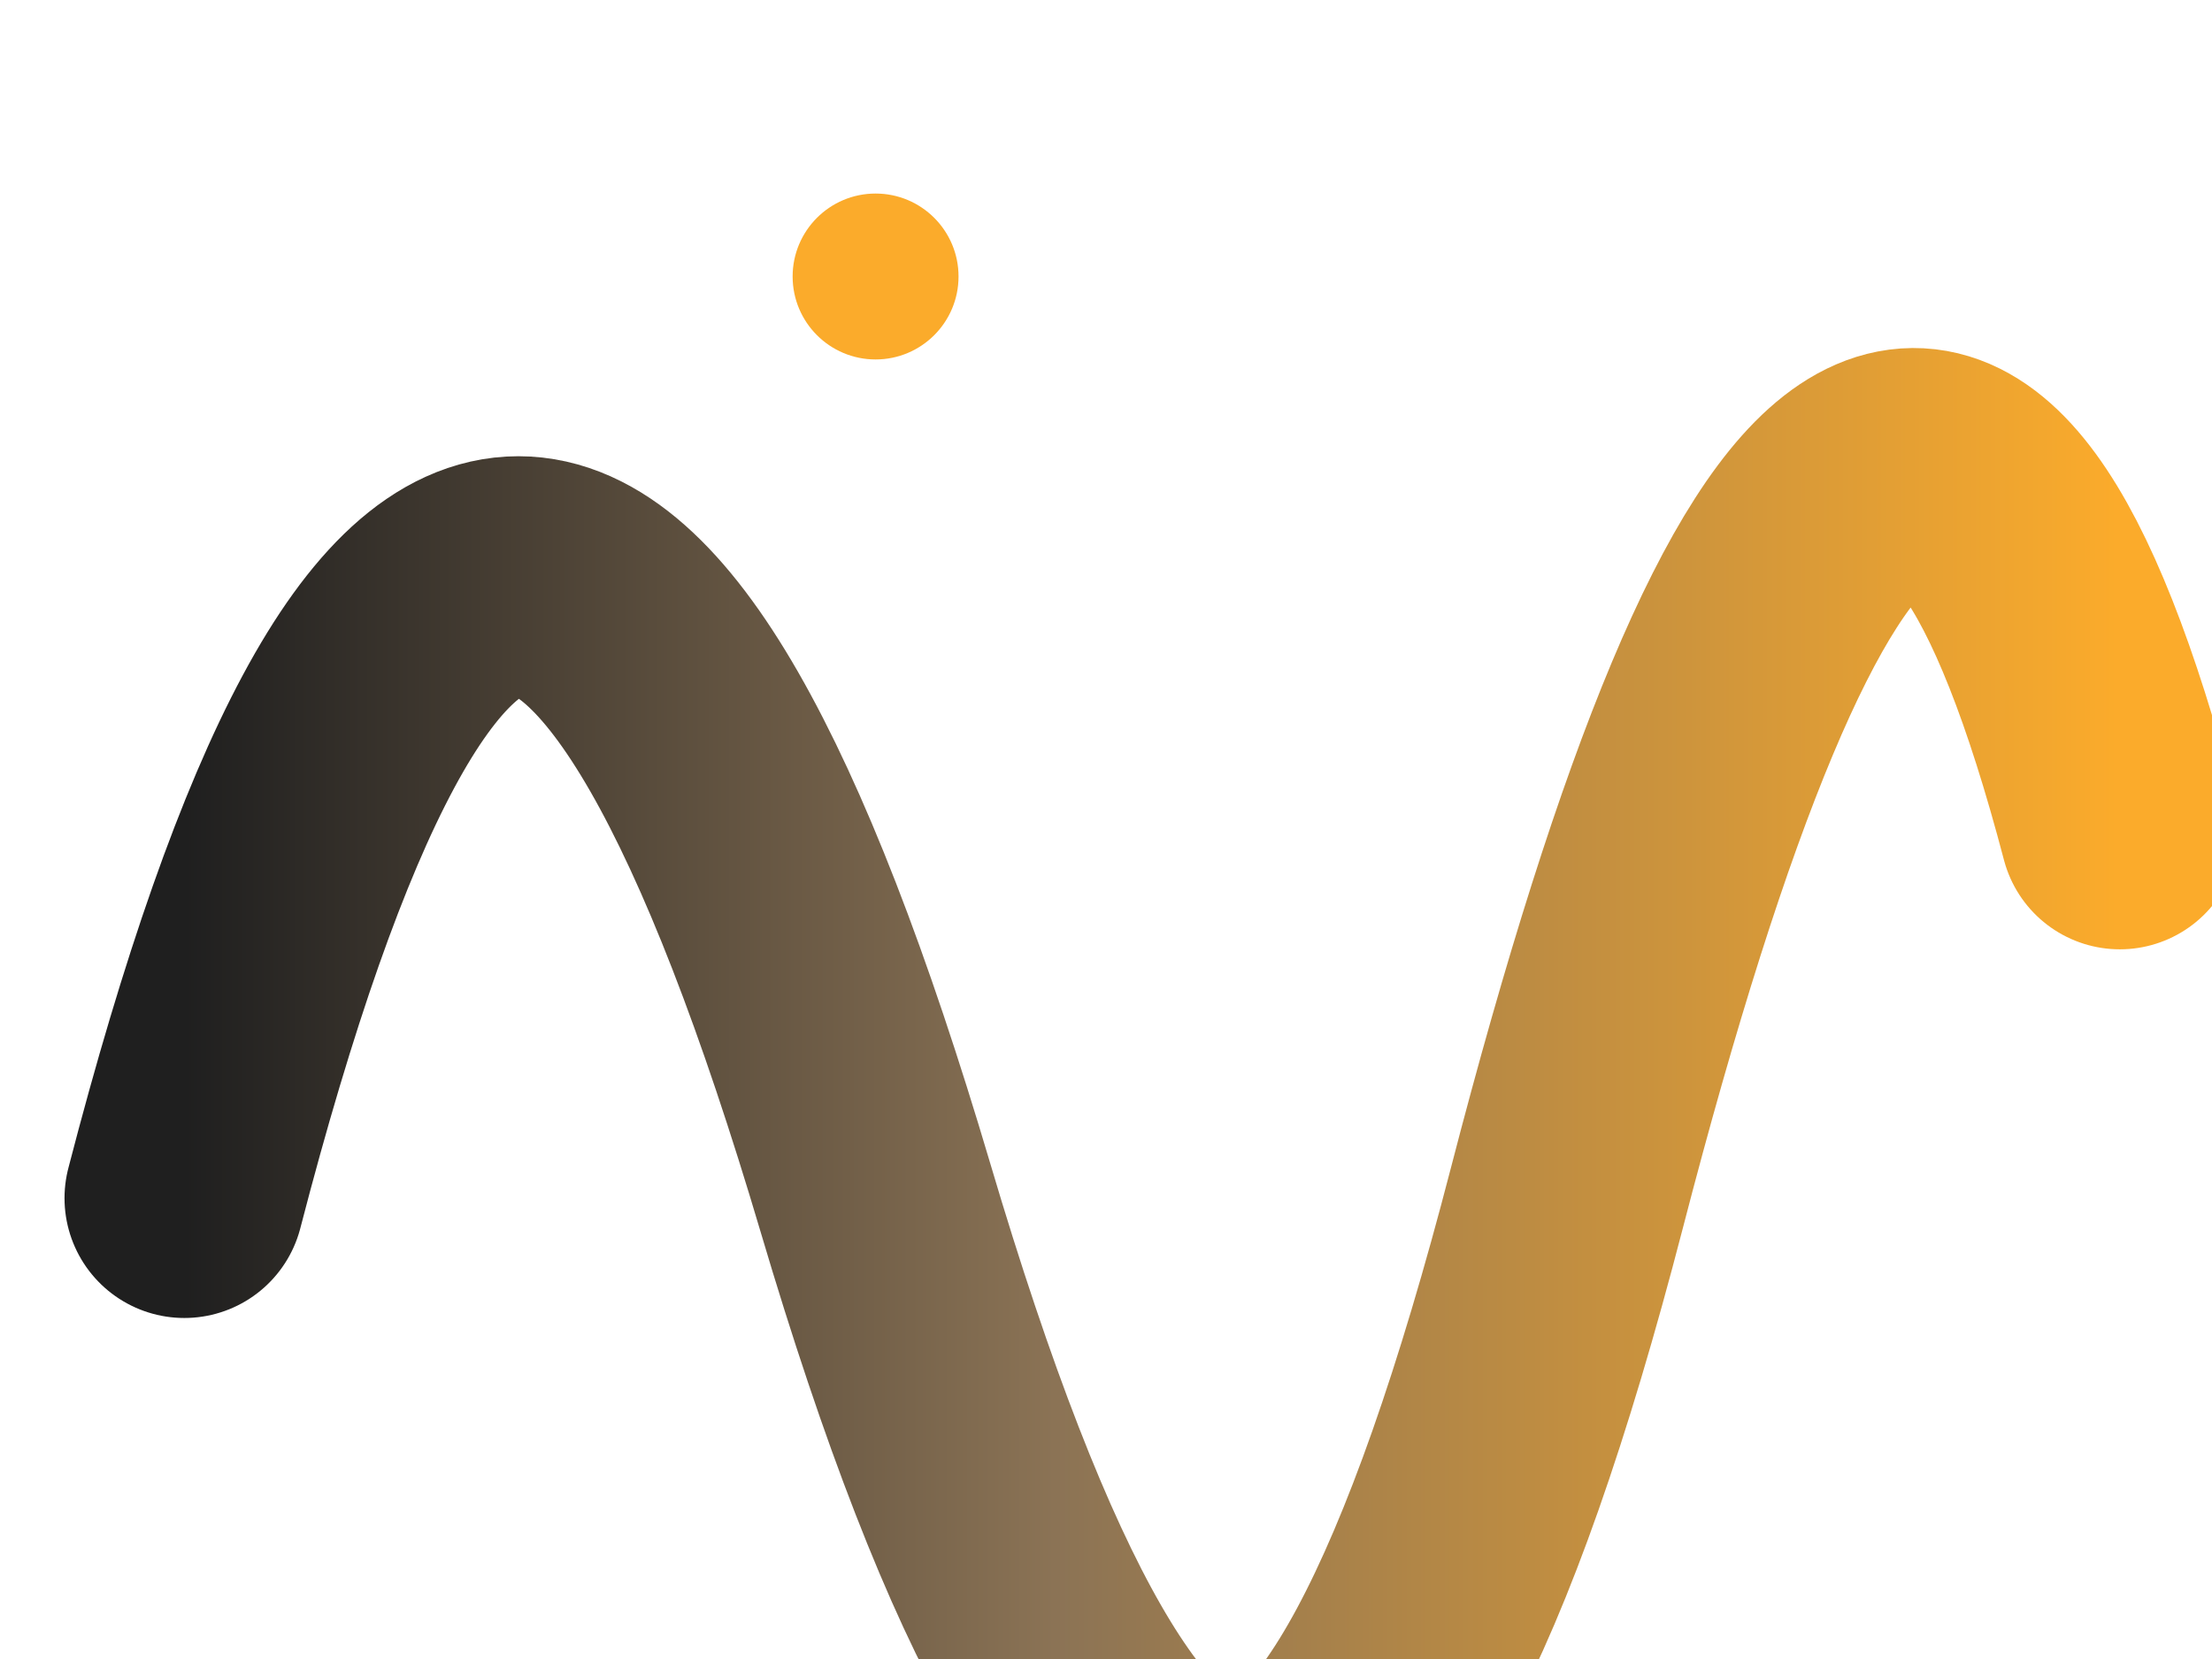
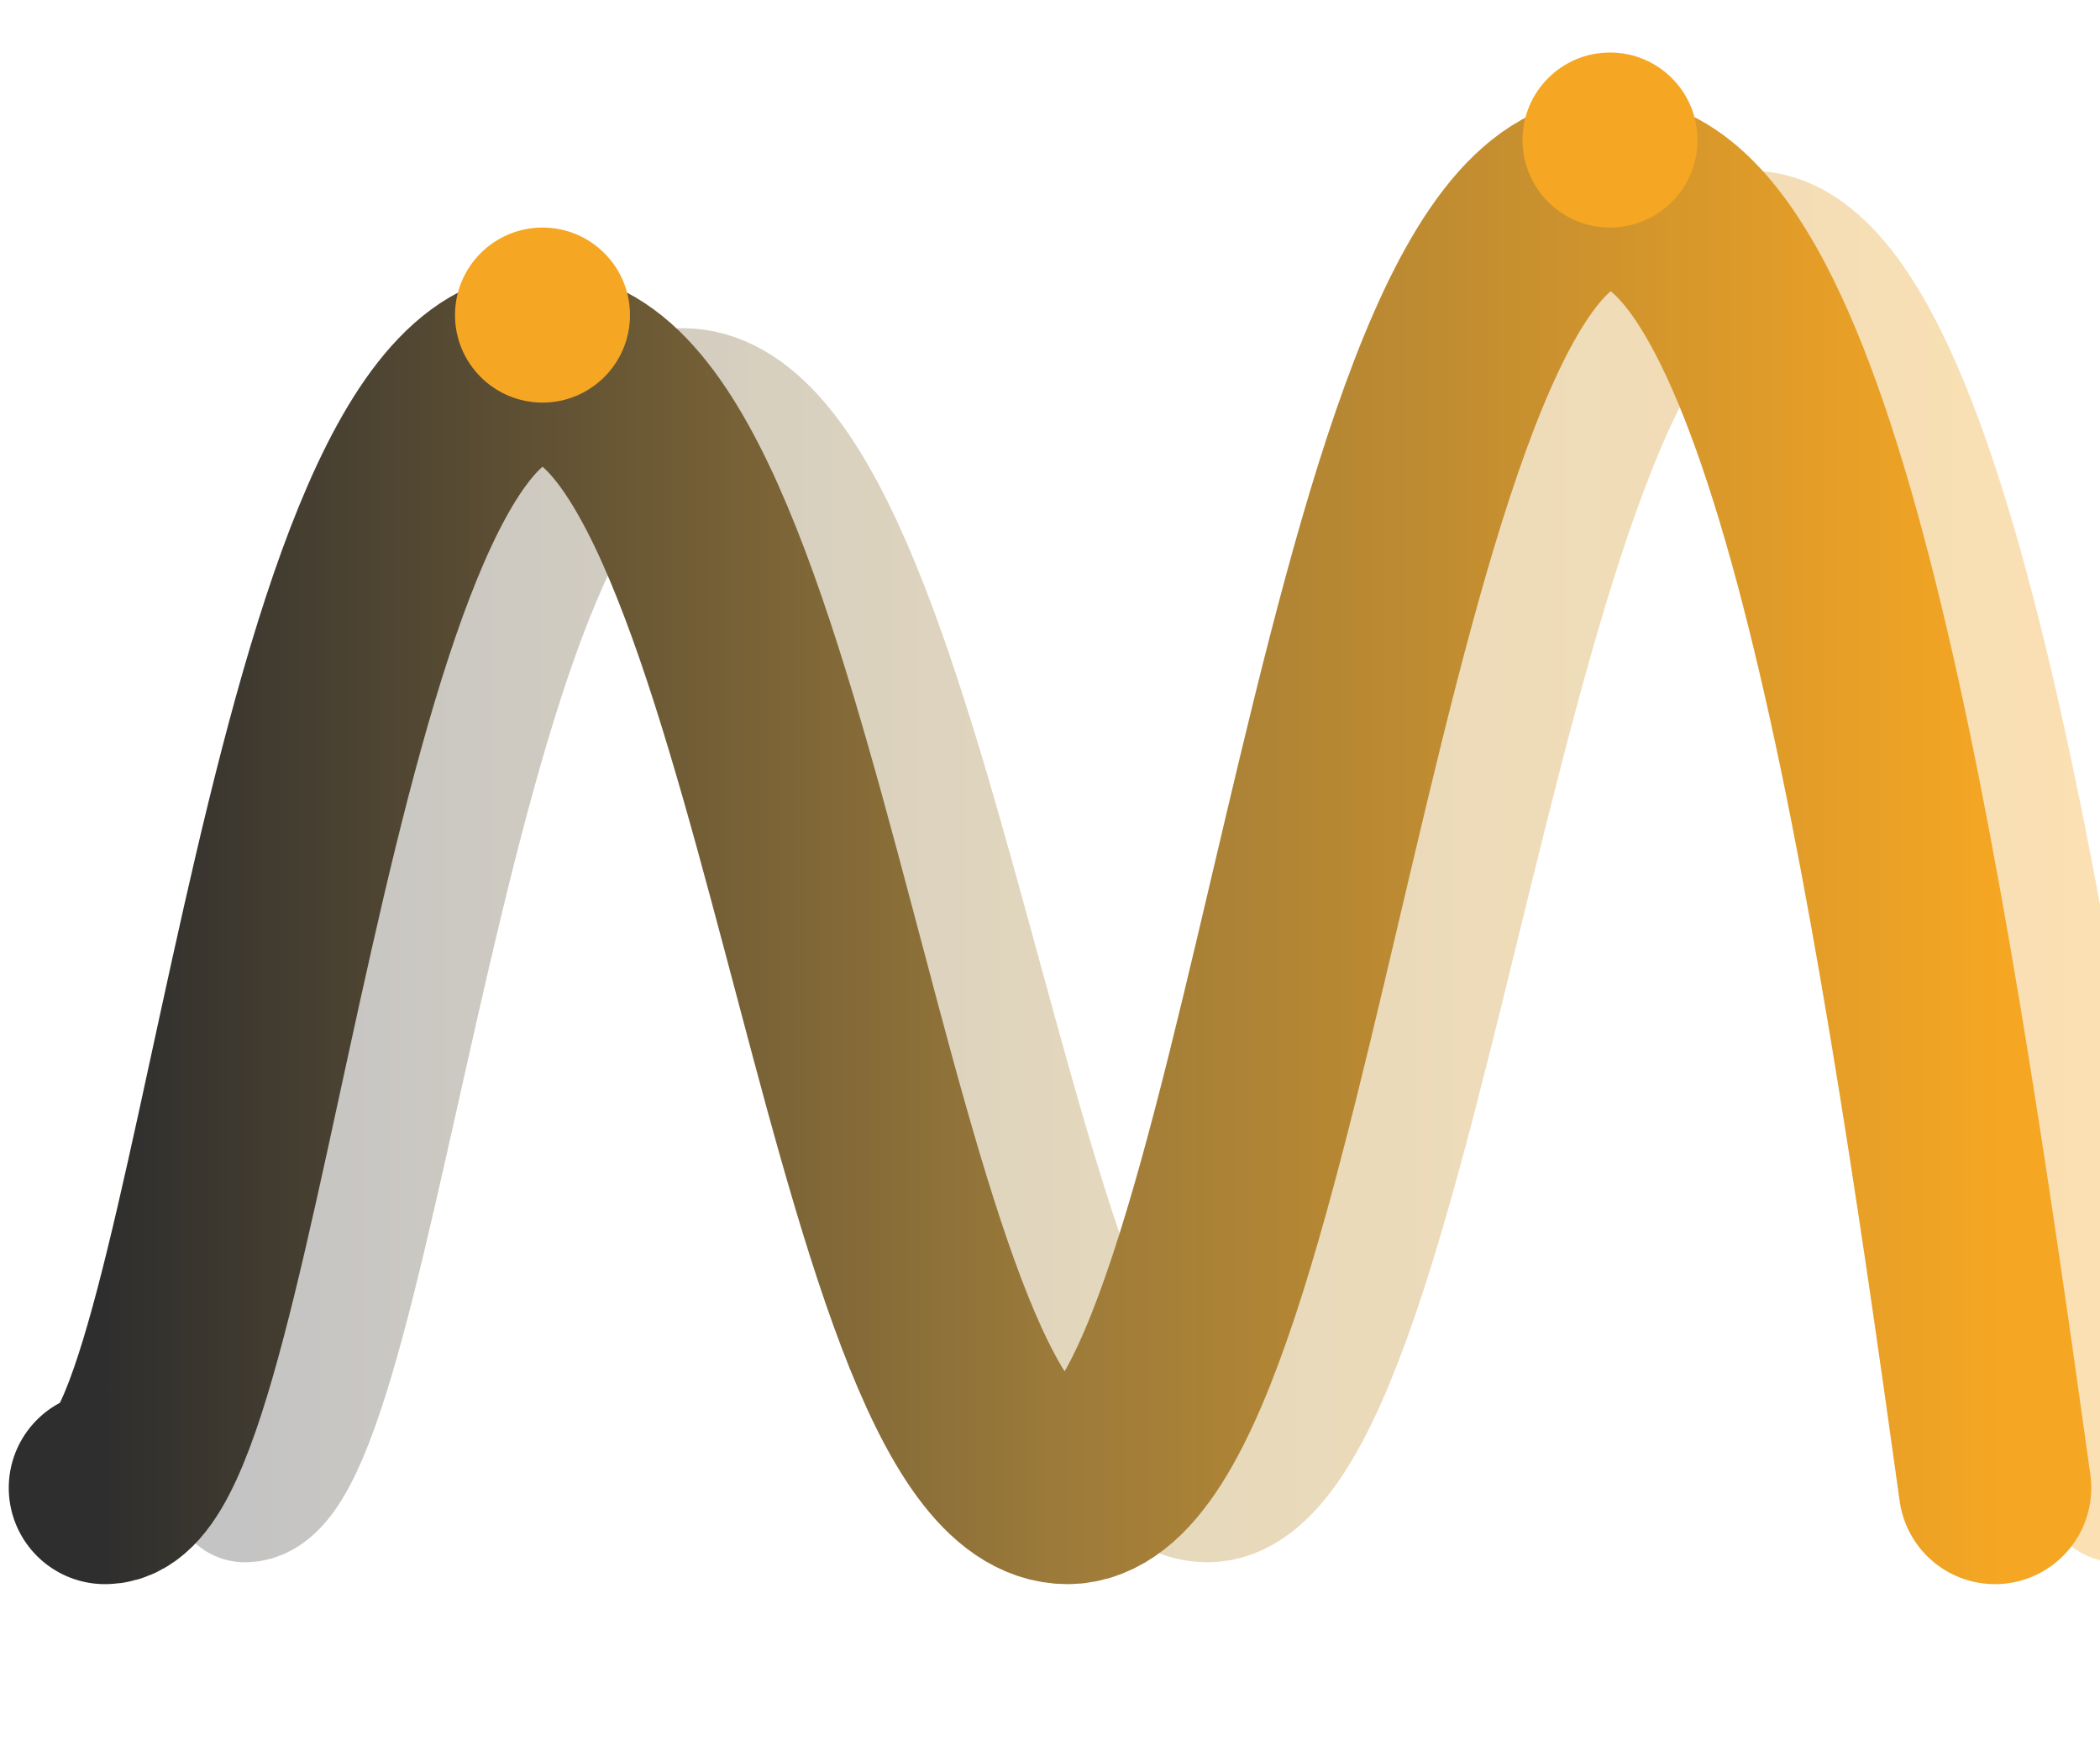
- <svg xmlns="http://www.w3.org/2000/svg" viewBox="0 0 240 180" preserveAspectRatio="xMidYMid meet">
+ <svg xmlns="http://www.w3.org/2000/svg" viewBox="0 0 240 200" preserveAspectRatio="xMidYMid meet">
  <defs>
-     <linearGradient id="markWave" x1="0%" y1="50%" x2="100%" y2="50%">
-       <stop offset="0%" stop-color="#1f1f1f" />
-       <stop offset="45%" stop-color="#8b7355" />
-       <stop offset="100%" stop-color="#fbab2b" />
+     <linearGradient id="markGrad" x1="0%" y1="0%" x2="100%" y2="0%">
+       <stop offset="0%" stop-color="#2e2e2e" />
+       <stop offset="50%" stop-color="#9b7a3a" />
+       <stop offset="100%" stop-color="#f5a623" />
+     </linearGradient>
+     <linearGradient id="markGrad2" x1="0%" y1="0%" x2="100%" y2="0%">
+       <stop offset="0%" stop-color="#555555" />
+       <stop offset="50%" stop-color="#b8913f" />
+       <stop offset="100%" stop-color="#f5a623" />
    </linearGradient>
  </defs>
-   <path d="M 20 130 Q 55 -5 95 130 T 170 130 T 230 90" fill="none" stroke="url(#markWave)" stroke-width="26" stroke-linecap="round" stroke-linejoin="round" />
-   <circle cx="95" cy="30" r="9" fill="#fbab2b" />
+   <path d="M 28 170 C 42 170 50 46 78 46 C 106 46 114 170 138 170 C 162 170 170 28 200 28 C 220 28 232 100 242 170" fill="none" stroke="url(#markGrad2)" stroke-width="17" stroke-linecap="round" opacity="0.35" />
+   <path d="M 12 170 C 26 170 34 42 62 42 C 90 42 98 170 122 170 C 146 170 154 22 184 22 C 206 22 218 98 228 170" fill="none" stroke="url(#markGrad)" stroke-width="22" stroke-linecap="round" />
+   <circle cx="62" cy="36" r="10" fill="#f5a623" />
+   <circle cx="184" cy="16" r="10" fill="#f5a623" />
</svg>
